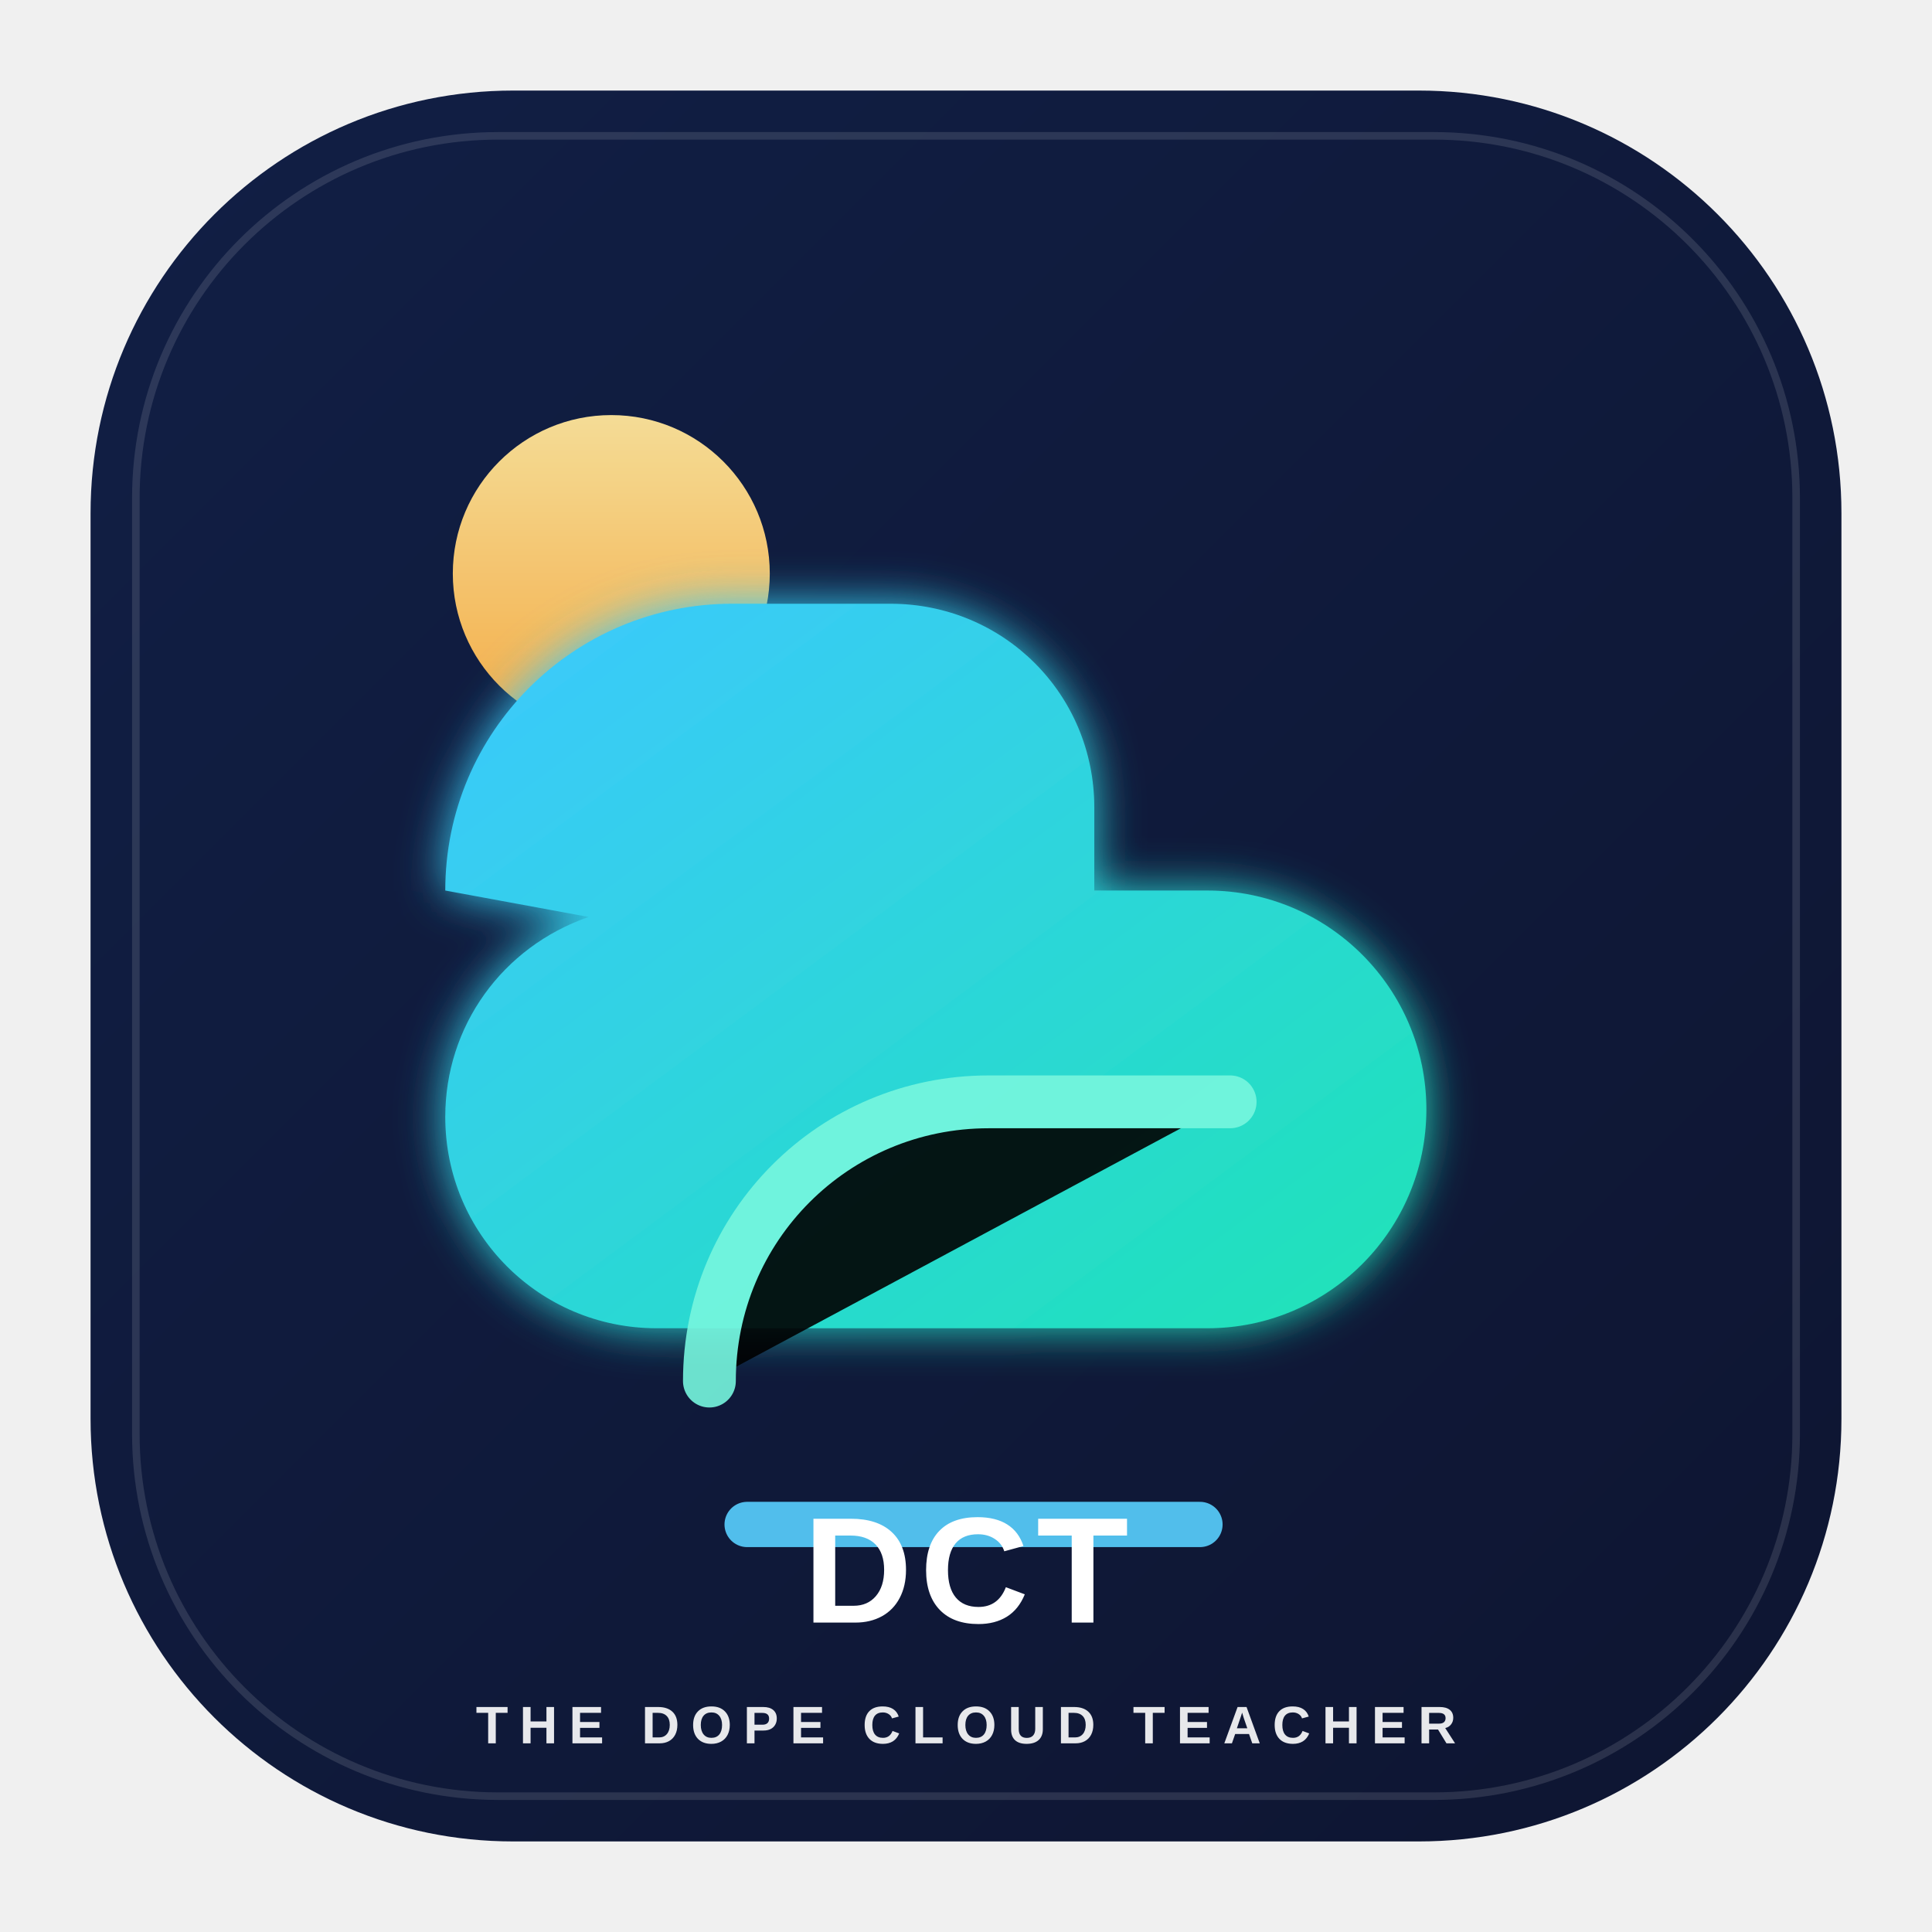
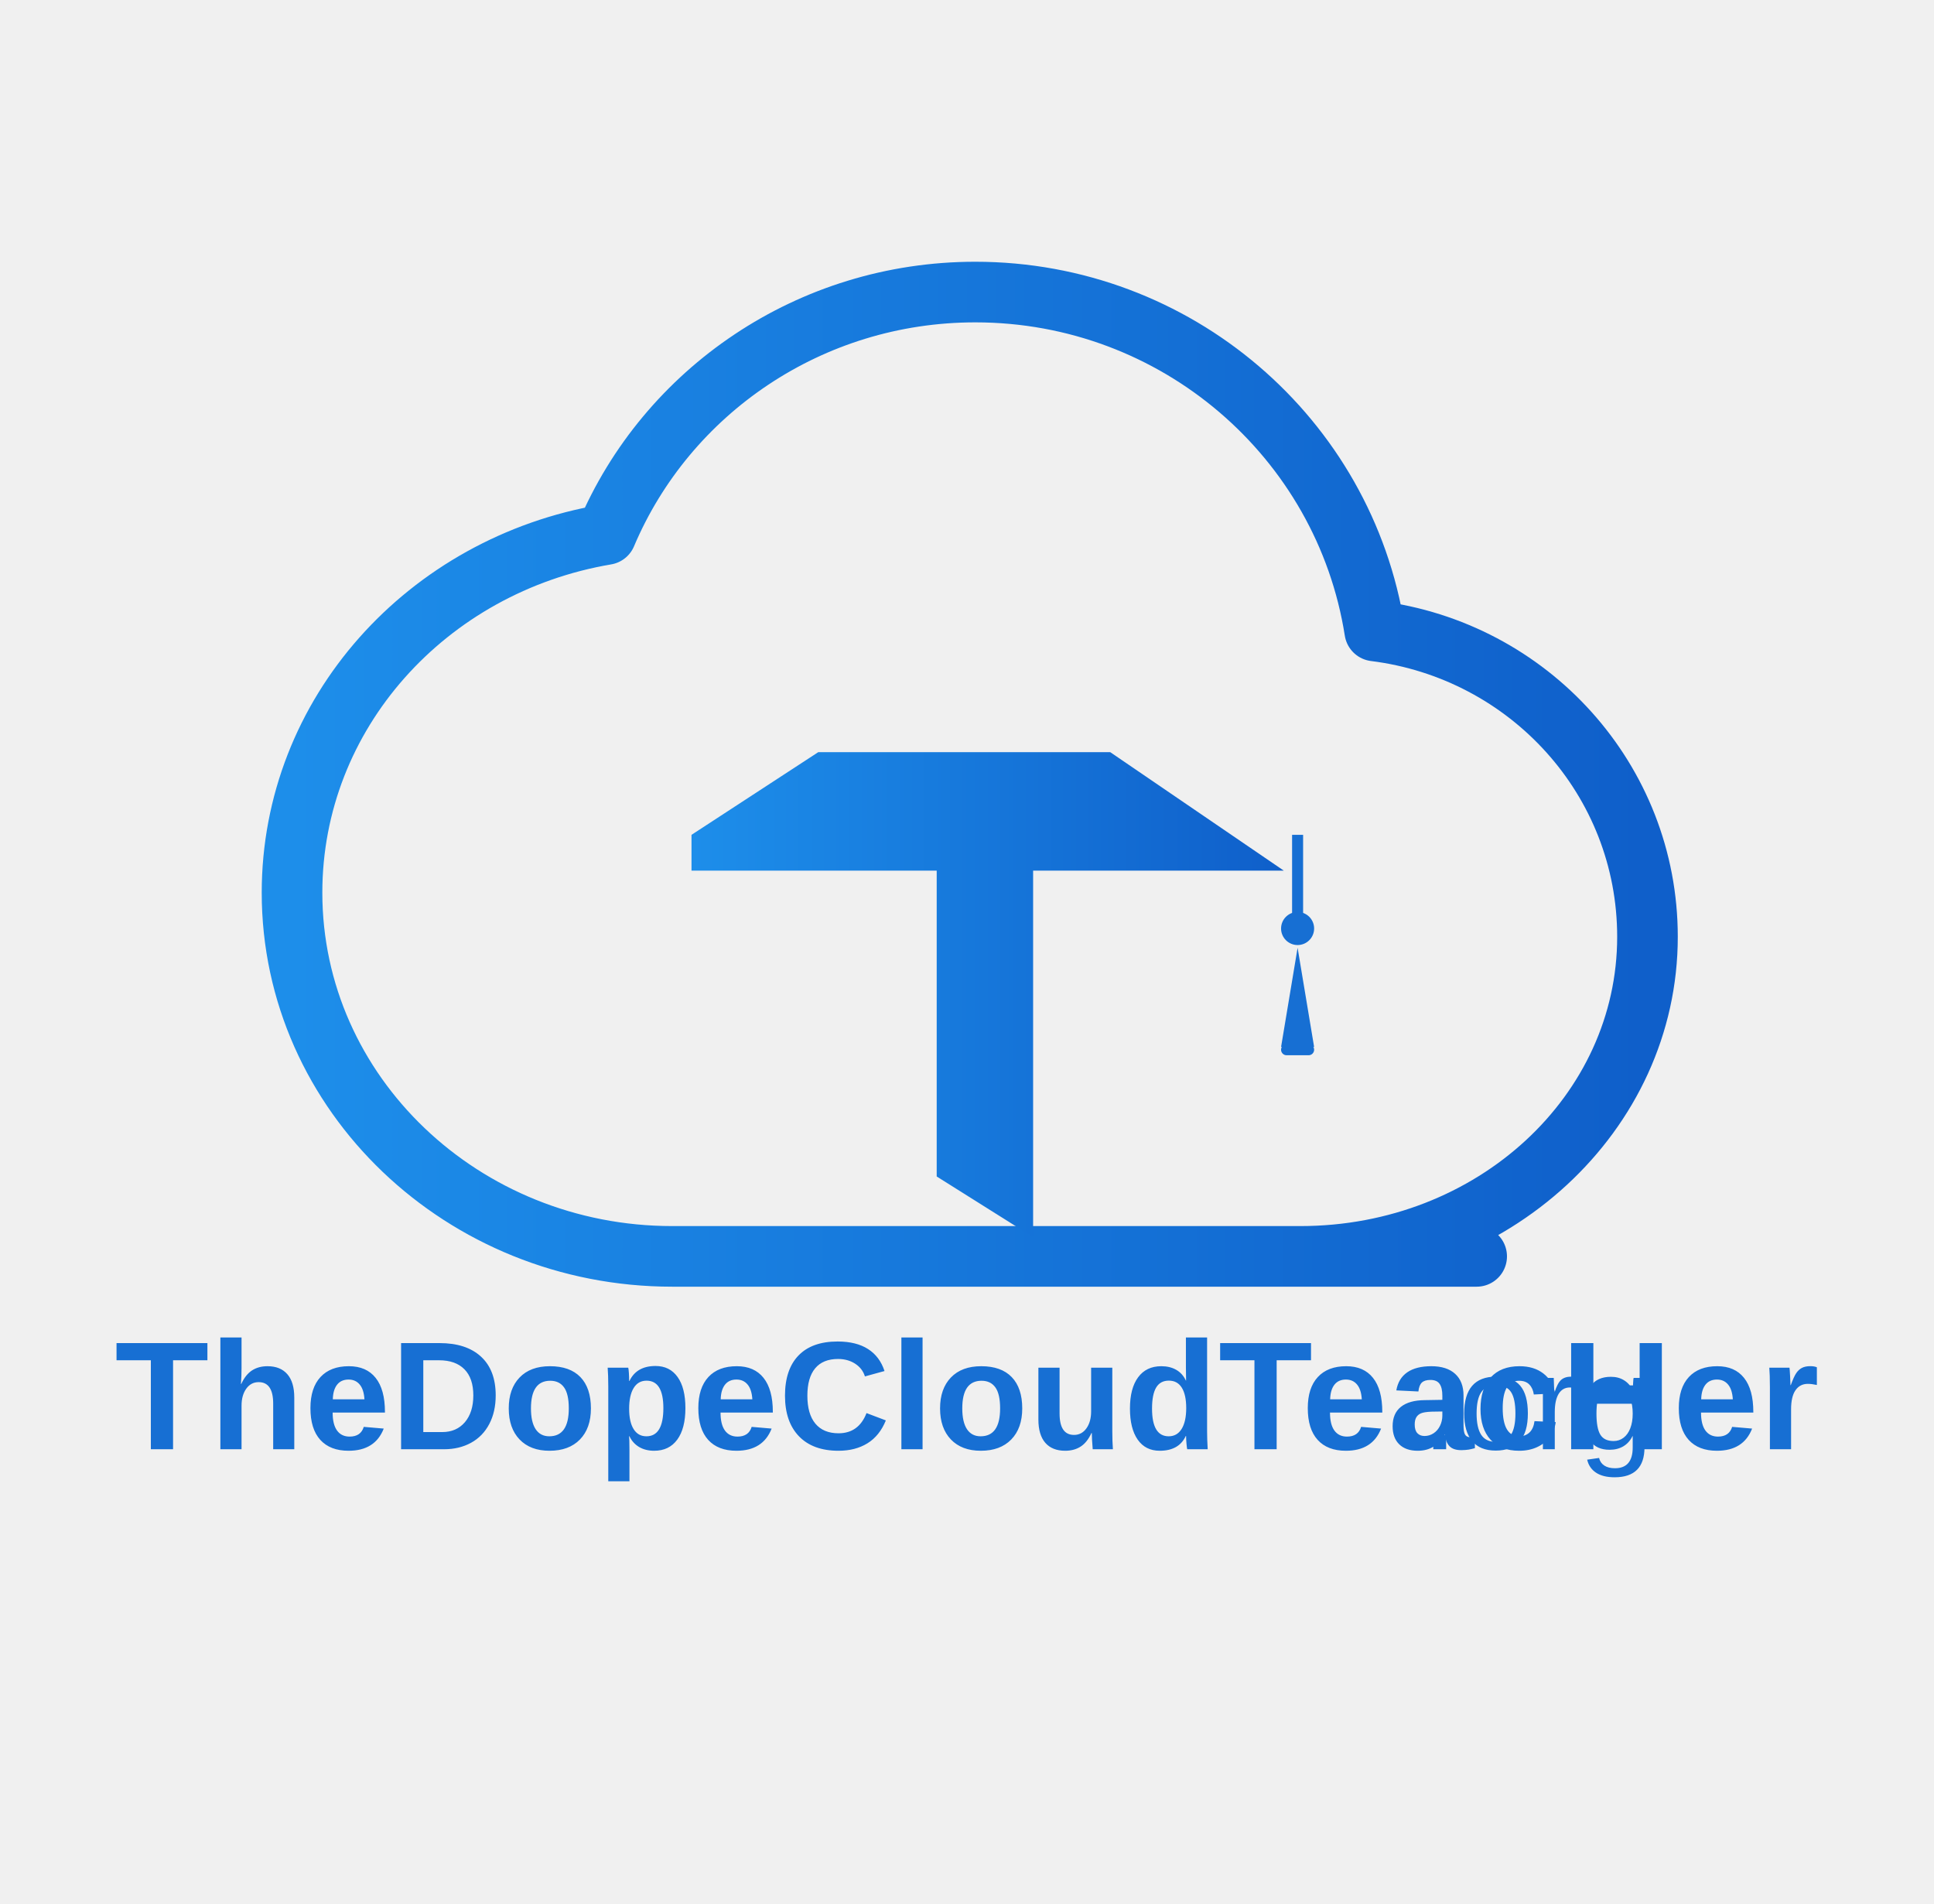
- <svg xmlns="http://www.w3.org/2000/svg" width="512" height="512" viewBox="0 0 512 512" role="img" aria-label="The Dope Cloud Teacher logo">
+ <svg xmlns="http://www.w3.org/2000/svg" width="702" height="691" viewBox="0 0 702 691" role="img" aria-label="TheDopeCloudTeacHer.org logo">
  <defs>
-     <linearGradient id="bg" x1="0" y1="0" x2="1" y2="1">
-       <stop offset="0" stop-color="#111f45" />
-       <stop offset="1" stop-color="#0e1531" />
+     <linearGradient id="cloudBlue" x1="106" y1="329" x2="596" y2="329" gradientUnits="userSpaceOnUse">
+       <stop offset="0" stop-color="#1d8eea" />
+       <stop offset="1" stop-color="#0f5fca" />
    </linearGradient>
-     <linearGradient id="accent" x1="0" y1="0" x2="1" y2="1">
-       <stop offset="0" stop-color="#3dc8ff" />
-       <stop offset="1" stop-color="#1ee3b6" />
+     <linearGradient id="markBlue" x1="251" y1="384" x2="466" y2="384" gradientUnits="userSpaceOnUse">
+       <stop offset="0" stop-color="#1d8eea" />
+       <stop offset="1" stop-color="#0f5fca" />
    </linearGradient>
-     <linearGradient id="sunrise" x1="0" y1="0" x2="0" y2="1">
-       <stop offset="0" stop-color="#ffe69a" />
-       <stop offset="1" stop-color="#ffb347" />
-     </linearGradient>
-     <filter id="glow" x="-50%" y="-50%" width="200%" height="200%">
-       <feGaussianBlur stdDeviation="6" result="blur" />
-       <feMerge>
-         <feMergeNode in="blur" />
-         <feMergeNode in="SourceGraphic" />
-       </feMerge>
-     </filter>
  </defs>
-   <rect x="24" y="24" width="464" height="464" rx="112" fill="url(#bg)" />
-   <rect x="36" y="36" width="440" height="440" rx="96" fill="none" stroke="#ffffff" stroke-opacity="0.12" stroke-width="2" />
-   <circle cx="162" cy="152" r="42" fill="url(#sunrise)" opacity="0.95" />
-   <path d="M118 236c0-42 34-76 76-76h42c30 0 54 24 54 54v22h30c32 0 58 26 58 58s-26 58-58 58H174c-31 0-56-25-56-56 0-24 15-45 38-53z" fill="url(#accent)" filter="url(#glow)" />
-   <path d="M188 366c0-41 33-74 74-74h64" stroke="#77f6de" stroke-width="14" stroke-linecap="round" opacity="0.9" />
-   <path d="M198 404h120" stroke="#59d0ff" stroke-width="12" stroke-linecap="round" opacity="0.9" />
-   <g fill="#ffffff">
-     <text x="256" y="430" text-anchor="middle" font-family="Segoe UI, Arial, sans-serif" font-size="40" font-weight="800" letter-spacing="2">DCT</text>
-     <text x="256" y="462" text-anchor="middle" font-family="Segoe UI, Arial, sans-serif" font-size="14" font-weight="600" letter-spacing="3" opacity="0.9">THE DOPE CLOUD TEACHER</text>
+   <rect width="702" height="691" fill="none" />
+   <path d="M536 456H244c-76 0-138-59-138-132 0-65 49-119 114-130 22-52 74-88 134-88 73 0 134 53 145 123 56 7 99 54 99 111 0 64-56 116-126 116h-26" fill="none" stroke="url(#cloudBlue)" stroke-width="22" stroke-linecap="round" stroke-linejoin="round" />
+   <path d="M251 303l46-30h106l63 43H251z" fill="url(#markBlue)" />
+   <path d="M340 303h35v146l-35-22V303z" fill="url(#markBlue)" />
+   <rect x="469" y="303" width="4" height="34" fill="#176fd3" />
+   <circle cx="471" cy="337" r="6" fill="#176fd3" />
+   <path d="M471 344l-6 36h12l-6-36z" fill="#176fd3" />
+   <rect x="465" y="379" width="12" height="4" rx="2" fill="#176fd3" />
+   <g fill="#176fd3" text-anchor="middle">
+     <text x="351" y="526" font-family="Poppins, Nunito, Segoe UI, Arial, sans-serif" font-size="56" font-weight="600" letter-spacing="0.2">TheDopeCloudTeacHer</text>
+     <text x="558" y="526" font-family="Poppins, Nunito, Segoe UI, Arial, sans-serif" font-size="49" font-weight="400">.org</text>
  </g>
</svg>
